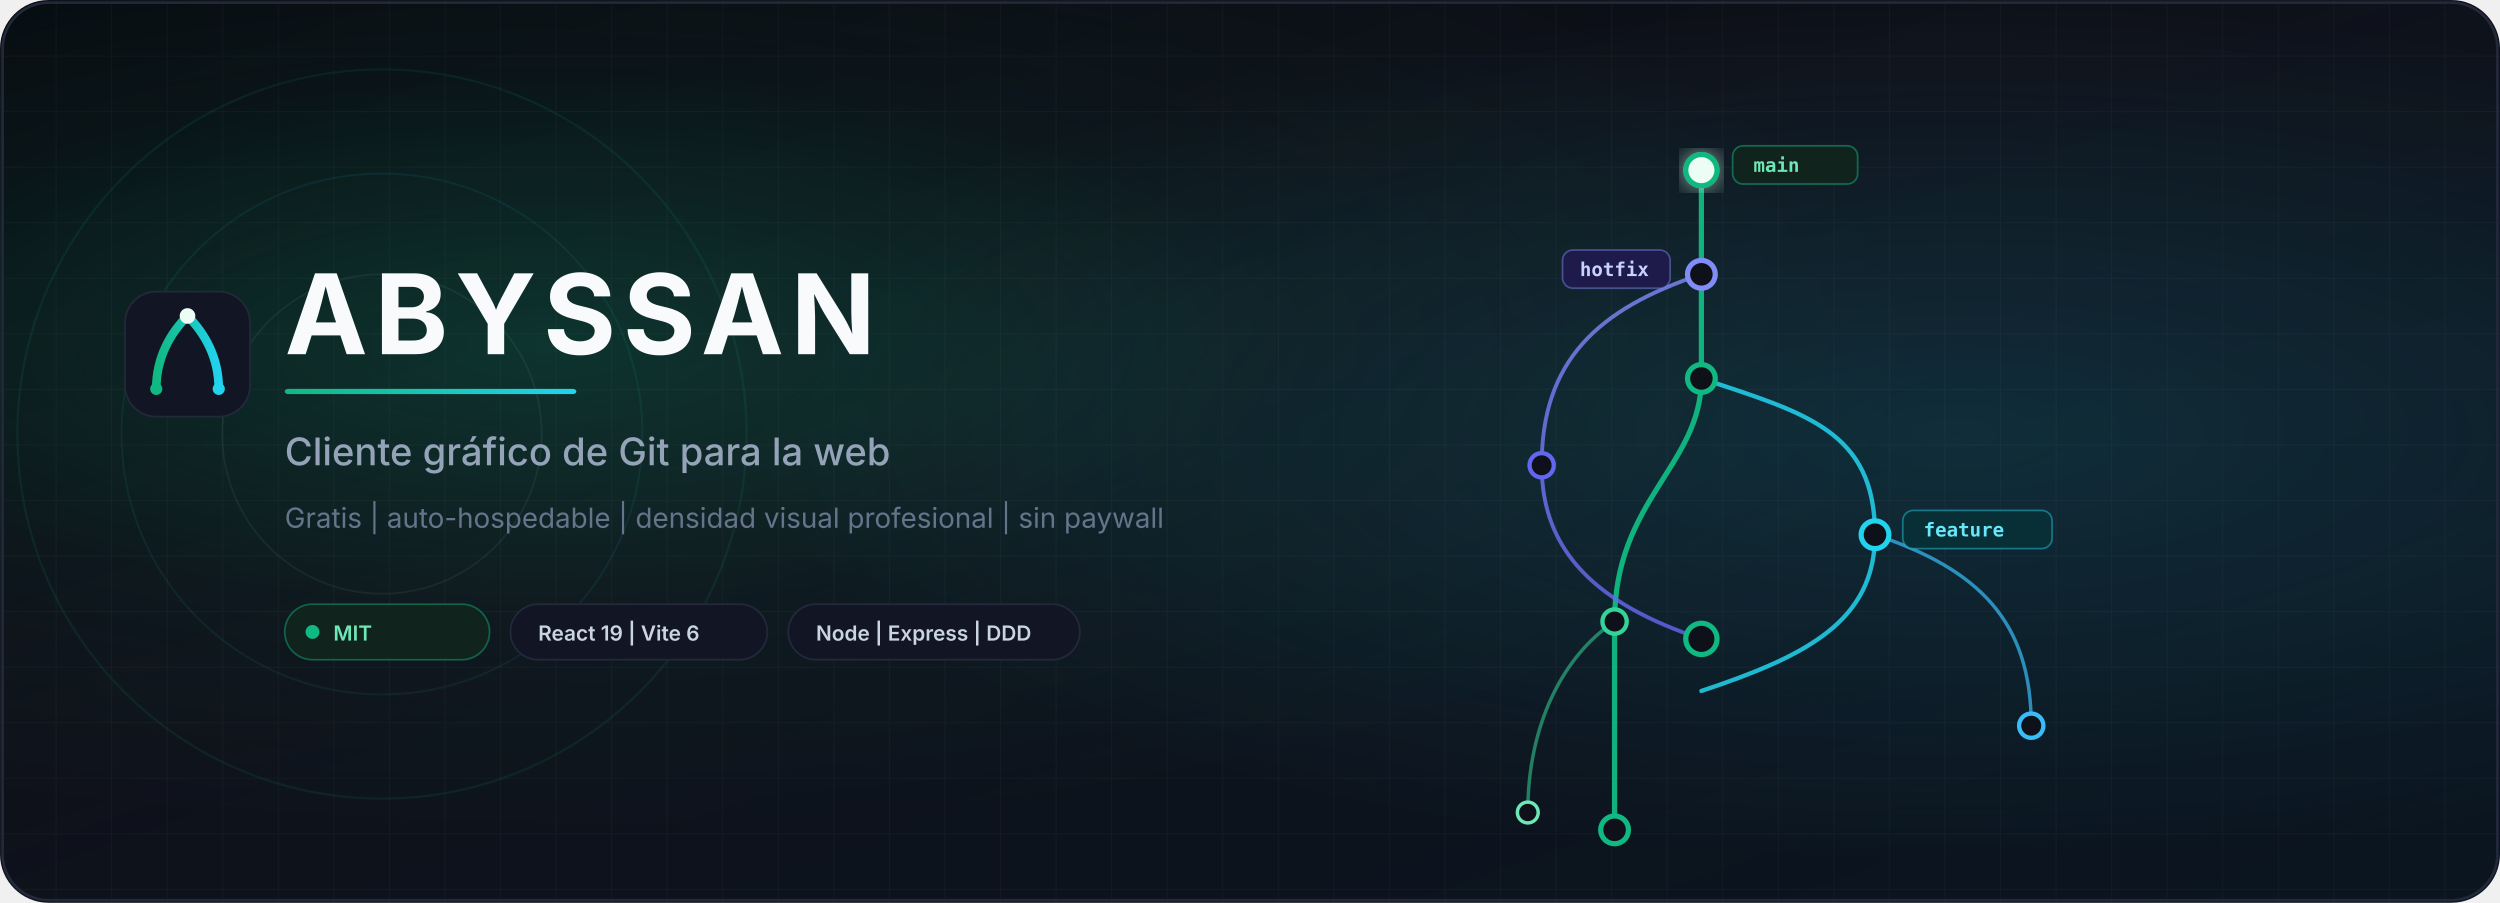
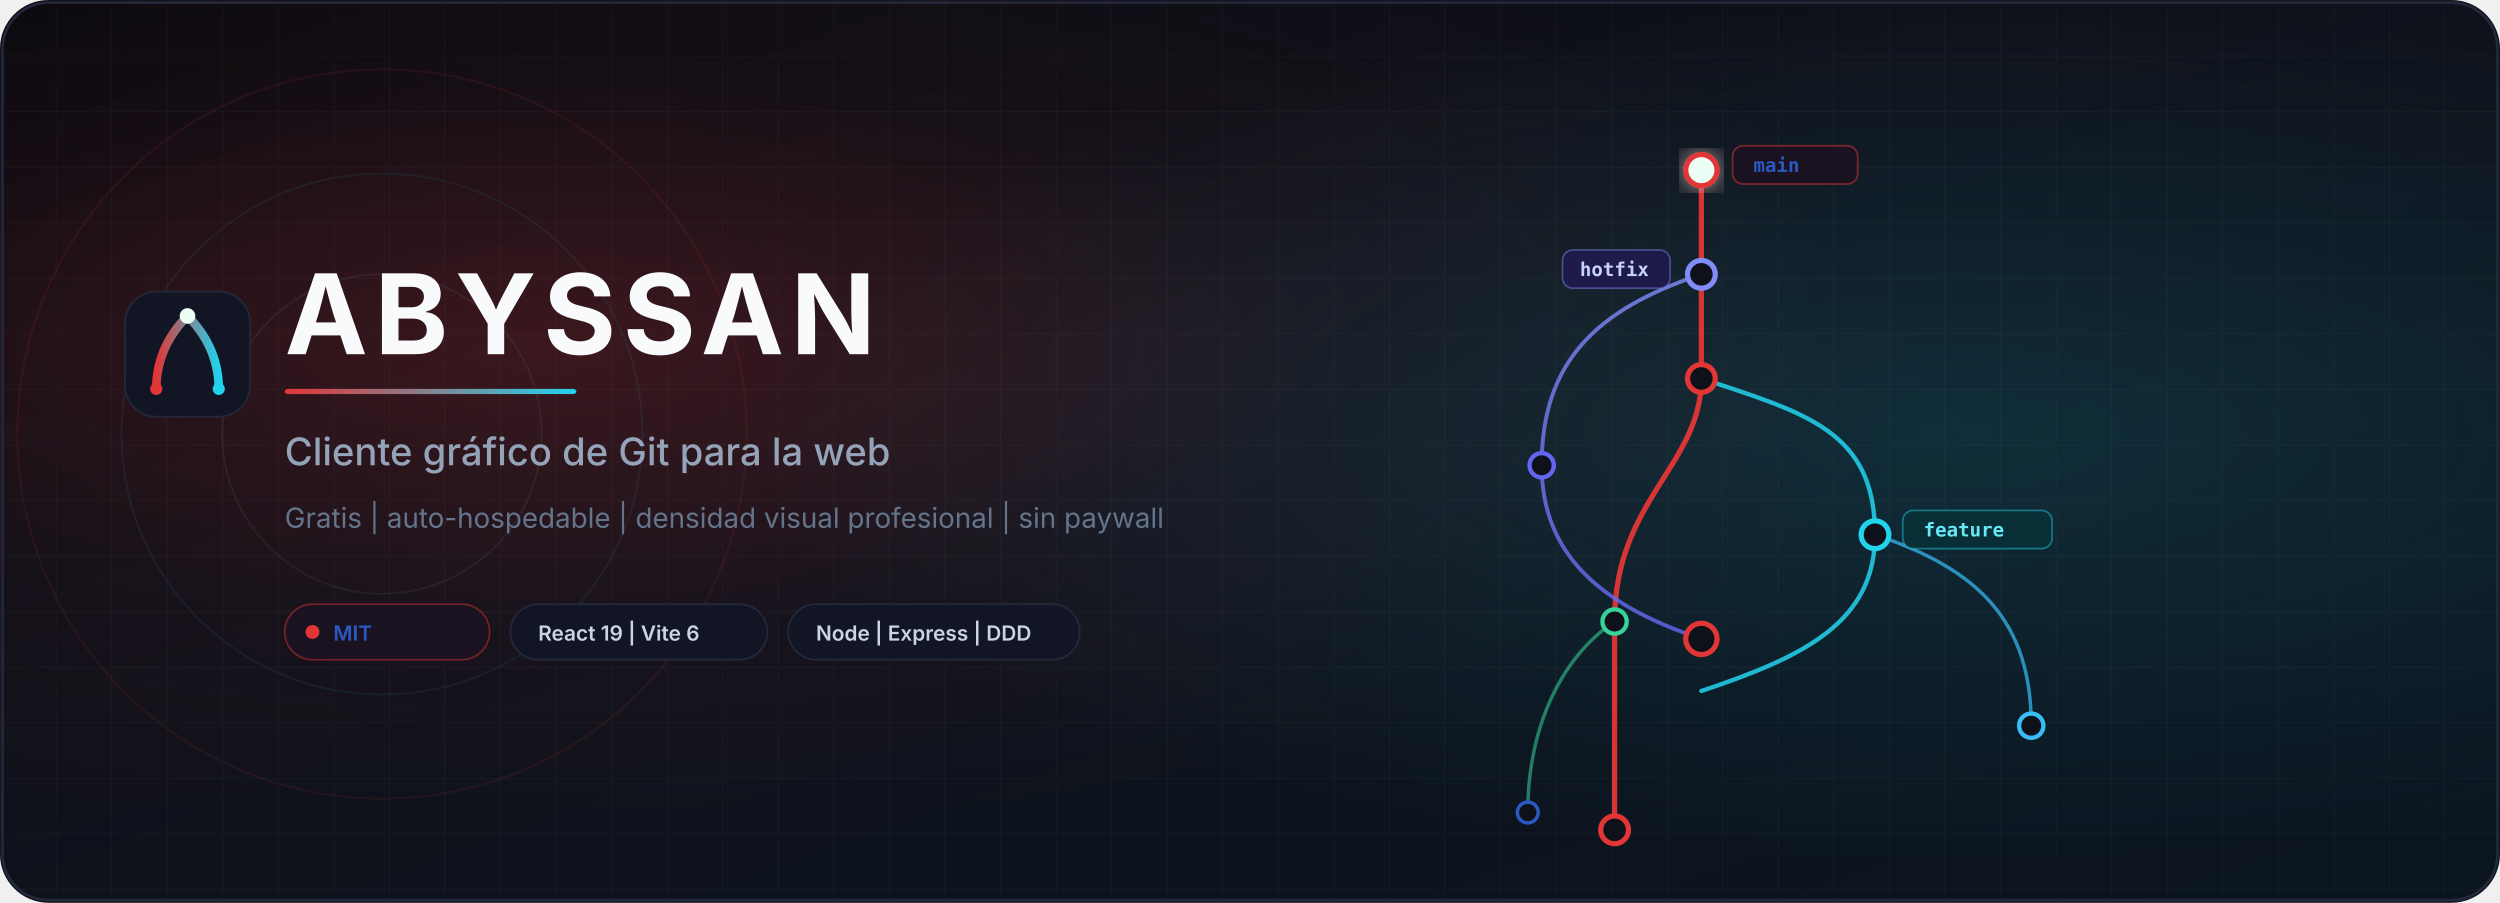
<svg xmlns="http://www.w3.org/2000/svg" viewBox="0 0 1440 520" role="img" aria-labelledby="titulo desc">
  <defs>
    <linearGradient id="fondo" x1="0" y1="0" x2="1" y2="1">
      <stop offset="0%" stop-color="#07090f" />
      <stop offset="42%" stop-color="#0f111a" />
      <stop offset="100%" stop-color="#0a1520" />
    </linearGradient>
    <linearGradient id="acento" x1="0" y1="0" x2="1" y2="0">
-       <stop offset="0%" stop-color="#10b981" />
+       <stop offset="0%" stop-color="#E23636" />
      <stop offset="100%" stop-color="#22d3ee" />
    </linearGradient>
    <linearGradient id="violeta" x1="0" y1="0" x2="0" y2="1">
      <stop offset="0%" stop-color="#818cf8" />
      <stop offset="100%" stop-color="#6366f1" />
    </linearGradient>
    <radialGradient id="halo" cx="22%" cy="38%" r="55%">
-       <stop offset="0%" stop-color="#10b981" stop-opacity="0.22" />
-       <stop offset="55%" stop-color="#10b981" stop-opacity="0.05" />
-       <stop offset="100%" stop-color="#10b981" stop-opacity="0" />
+       <stop offset="0%" stop-color="#E23636" stop-opacity="0.22" />
+       <stop offset="55%" stop-color="#E23636" stop-opacity="0.05" />
+       <stop offset="100%" stop-color="#E23636" stop-opacity="0" />
    </radialGradient>
    <radialGradient id="halo2" cx="78%" cy="48%" r="48%">
      <stop offset="0%" stop-color="#22d3ee" stop-opacity="0.14" />
      <stop offset="100%" stop-color="#22d3ee" stop-opacity="0" />
    </radialGradient>
    <pattern id="reticula" width="32" height="32" patternUnits="userSpaceOnUse">
      <path d="M32 0 H0 V32" fill="none" stroke="#ffffff" stroke-opacity="0.035" stroke-width="1" />
    </pattern>
    <filter id="suave" x="-20%" y="-20%" width="140%" height="140%">
      <feGaussianBlur stdDeviation="8" result="b" />
      <feMerge>
        <feMergeNode in="b" />
        <feMergeNode in="SourceGraphic" />
      </feMerge>
    </filter>
  </defs>
  <rect width="1440" height="520" rx="28" fill="url(#fondo)" />
  <rect width="1440" height="520" rx="28" fill="url(#reticula)" />
  <rect width="1440" height="520" rx="28" fill="url(#halo)" />
  <rect width="1440" height="520" rx="28" fill="url(#halo2)" />
  <rect x="1.5" y="1.5" width="1437" height="517" rx="26.5" fill="none" stroke="#23283b" stroke-width="1.5" />
  <g opacity="0.55" fill="none">
-     <ellipse cx="220" cy="250" rx="210" ry="210" stroke="#10b981" stroke-opacity="0.18" stroke-width="1.25" />
+     <ellipse cx="220" cy="250" rx="210" ry="210" stroke="#E23636" stroke-opacity="0.18" stroke-width="1.25" />
    <ellipse cx="220" cy="250" rx="150" ry="150" stroke="#22d3ee" stroke-opacity="0.14" stroke-width="1.1" />
    <ellipse cx="220" cy="250" rx="92" ry="92" stroke="#a7f3d0" stroke-opacity="0.12" stroke-width="1" />
  </g>
  <g transform="translate(72 168)">
    <rect width="72" height="72" rx="18" fill="#121624" stroke="#23283b" />
    <path d="M18 56 C18 38 26 24 36 14 C46 24 54 38 54 56" fill="none" stroke="url(#acento)" stroke-width="5" stroke-linecap="round" />
    <circle cx="36" cy="14" r="4.5" fill="#ecfdf5" />
-     <circle cx="18" cy="56" r="3.5" fill="#10b981" />
+     <circle cx="18" cy="56" r="3.5" fill="#E23636" />
    <circle cx="54" cy="56" r="3.5" fill="#22d3ee" />
  </g>
  <text x="164" y="204" fill="#f8fafc" font-family="Segoe UI, Inter, ui-sans-serif, system-ui, sans-serif" font-size="64" font-weight="700" letter-spacing="4">ABYSSAN</text>
  <rect x="164" y="224" width="168" height="3" rx="2" fill="url(#acento)" />
  <text x="164" y="268" fill="#94a3b8" font-family="Segoe UI, Inter, ui-sans-serif, system-ui, sans-serif" font-size="22" font-weight="500">Cliente gráfico de Git para la web</text>
  <text x="164" y="304" fill="#64748b" font-family="Segoe UI, Inter, ui-sans-serif, system-ui, sans-serif" font-size="16">Gratis  |  auto-hospedable  |  densidad visual profesional  |  sin paywall</text>
  <g transform="translate(164 348)">
-     <rect width="118" height="32" rx="16" fill="#10231c" stroke="#10b981" stroke-opacity="0.45" />
-     <circle cx="16" cy="16" r="4" fill="#10b981" />
-     <text x="28" y="21" fill="#6ee7b7" font-family="Segoe UI, Inter, ui-sans-serif, system-ui, sans-serif" font-size="12" font-weight="600">MIT</text>
+     <rect width="118" height="32" rx="16" fill="#1a1220" stroke="#E23636" stroke-opacity="0.45" />
+     <circle cx="16" cy="16" r="4" fill="#E23636" />
+     <text x="28" y="21" fill="#2B59C3" font-family="Segoe UI, Inter, ui-sans-serif, system-ui, sans-serif" font-size="12" font-weight="600">MIT</text>
    <rect x="130" width="148" height="32" rx="16" fill="#121624" stroke="#23283b" />
    <text x="146" y="21" fill="#cbd5e1" font-family="Segoe UI, Inter, ui-sans-serif, system-ui, sans-serif" font-size="12" font-weight="600">React 19  |  Vite 6</text>
    <rect x="290" width="168" height="32" rx="16" fill="#121624" stroke="#23283b" />
    <text x="306" y="21" fill="#cbd5e1" font-family="Segoe UI, Inter, ui-sans-serif, system-ui, sans-serif" font-size="12" font-weight="600">Node  |  Express  |  DDD</text>
  </g>
  <g transform="translate(860 78)" fill="none" stroke-linecap="round" stroke-linejoin="round">
-     <path d="M120 20 C120 70 120 90 120 140 C120 190 70 210 70 280 C70 330 70 350 70 400" stroke="#10b981" stroke-width="3" opacity="0.95" />
+     <path d="M120 20 C120 70 120 90 120 140 C120 190 70 210 70 280 C70 330 70 350 70 400" stroke="#E23636" stroke-width="3" opacity="0.95" />
    <path d="M120 140 C180 160 220 170 220 230 C220 280 180 300 120 320" stroke="#22d3ee" stroke-width="2.5" opacity="0.85" />
    <path d="M120 80 C60 100 28 130 28 190 C28 240 60 270 120 290" stroke="url(#violeta)" stroke-width="2.25" opacity="0.8" />
    <path d="M220 230 C280 250 310 280 310 340" stroke="#38bdf8" stroke-width="2" opacity="0.7" />
    <path d="M70 280 C40 300 20 340 20 390" stroke="#34d399" stroke-width="2" opacity="0.55" />
    <g filter="url(#suave)">
-       <circle cx="120" cy="20" r="9" fill="#ecfdf5" stroke="#10b981" stroke-width="3" />
+       <circle cx="120" cy="20" r="9" fill="#ecfdf5" stroke="#E23636" stroke-width="3" />
    </g>
    <circle cx="120" cy="80" r="8" fill="#0f111a" stroke="#818cf8" stroke-width="3" />
-     <circle cx="120" cy="140" r="8" fill="#0f111a" stroke="#10b981" stroke-width="3" />
+     <circle cx="120" cy="140" r="8" fill="#0f111a" stroke="#E23636" stroke-width="3" />
    <circle cx="28" cy="190" r="7" fill="#0f111a" stroke="#6366f1" stroke-width="2.5" />
    <circle cx="220" cy="230" r="8" fill="#0f111a" stroke="#22d3ee" stroke-width="3" />
-     <circle cx="120" cy="290" r="9" fill="#0f111a" stroke="#10b981" stroke-width="3" />
+     <circle cx="120" cy="290" r="9" fill="#0f111a" stroke="#E23636" stroke-width="3" />
    <circle cx="70" cy="280" r="7" fill="#0f111a" stroke="#34d399" stroke-width="2.5" />
    <circle cx="310" cy="340" r="7" fill="#0f111a" stroke="#38bdf8" stroke-width="2.5" />
-     <circle cx="70" cy="400" r="8" fill="#0f111a" stroke="#10b981" stroke-width="3" />
-     <circle cx="20" cy="390" r="6" fill="#0f111a" stroke="#6ee7b7" stroke-width="2" />
-     <rect x="138" y="6" width="72" height="22" rx="6" fill="#10231c" stroke="#10b981" stroke-opacity="0.5" />
-     <text x="150" y="21" fill="#6ee7b7" font-family="ui-monospace, SFMono-Regular, Menlo, Consolas, monospace" font-size="11" font-weight="600">main</text>
+     <circle cx="70" cy="400" r="8" fill="#0f111a" stroke="#E23636" stroke-width="3" />
+     <circle cx="20" cy="390" r="6" fill="#0f111a" stroke="#2B59C3" stroke-width="2" />
+     <rect x="138" y="6" width="72" height="22" rx="6" fill="#1a1220" stroke="#E23636" stroke-opacity="0.5" />
+     <text x="150" y="21" fill="#2B59C3" font-family="ui-monospace, SFMono-Regular, Menlo, Consolas, monospace" font-size="11" font-weight="600">main</text>
    <rect x="236" y="216" width="86" height="22" rx="6" fill="#082f36" stroke="#22d3ee" stroke-opacity="0.45" />
    <text x="248" y="231" fill="#67e8f9" font-family="ui-monospace, SFMono-Regular, Menlo, Consolas, monospace" font-size="11" font-weight="600">feature</text>
    <rect x="40" y="66" width="62" height="22" rx="6" fill="#1e1b4b" stroke="#818cf8" stroke-opacity="0.45" />
    <text x="50" y="81" fill="#c7d2fe" font-family="ui-monospace, SFMono-Regular, Menlo, Consolas, monospace" font-size="11" font-weight="600">hotfix</text>
  </g>
</svg>
